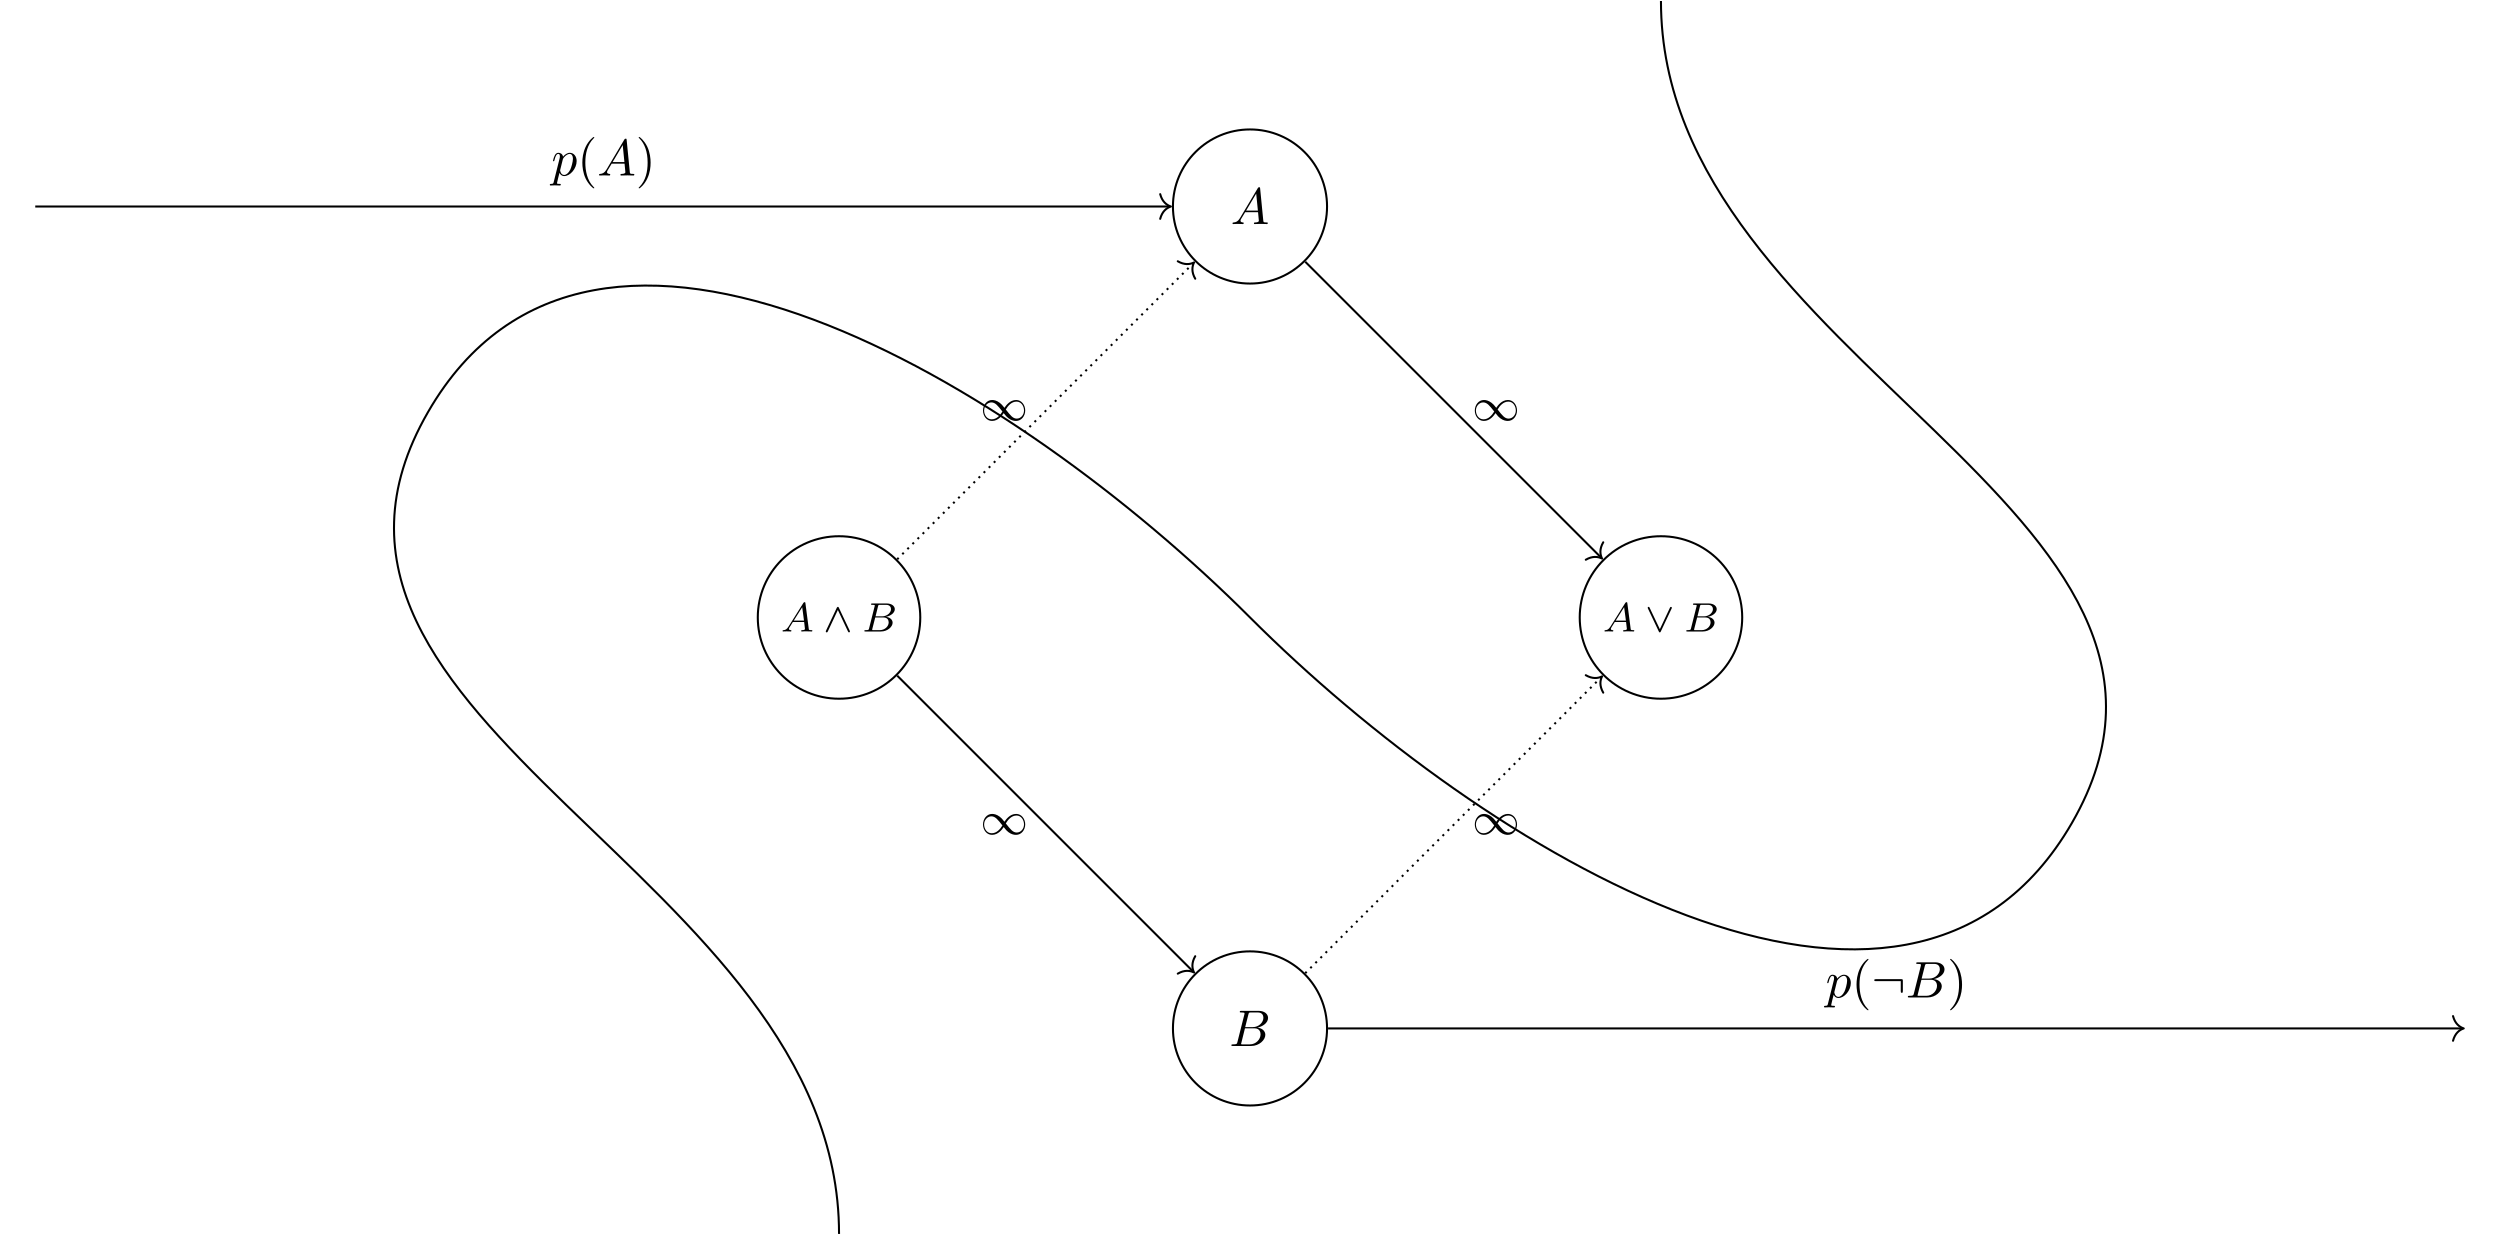
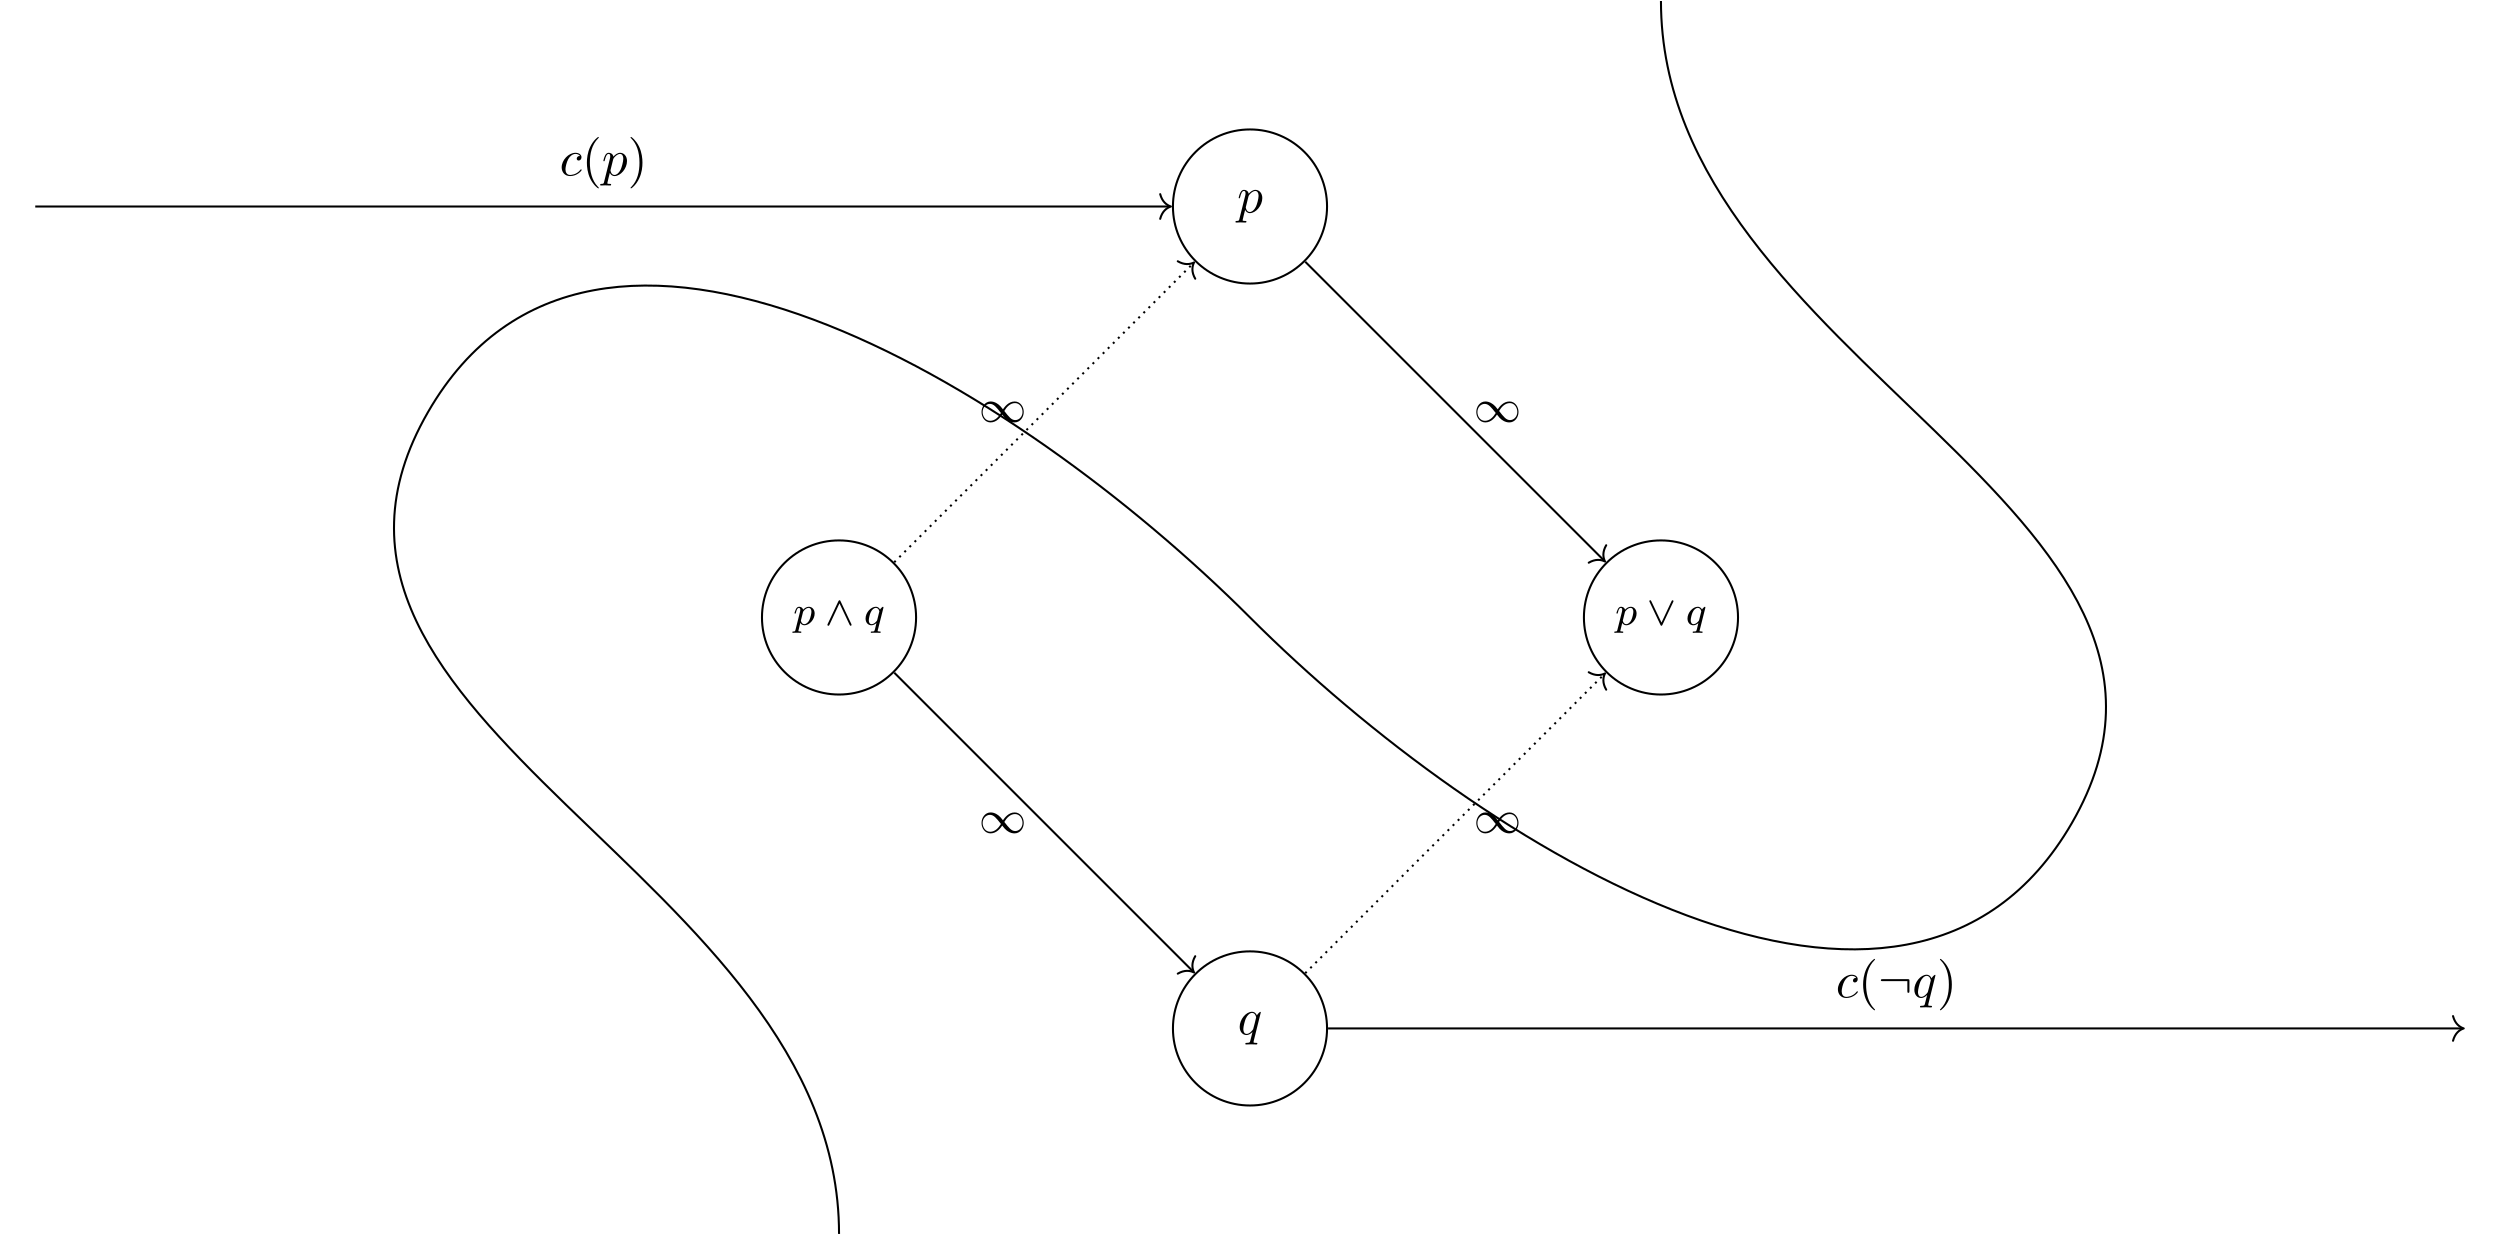
<svg xmlns="http://www.w3.org/2000/svg" xmlns:xlink="http://www.w3.org/1999/xlink" width="484.848pt" height="239.502pt" viewBox="0 0 484.848 239.502" version="1.1">
  <defs>
    <g>
      <symbol overflow="visible" id="glyph0-0">
        <path style="stroke:none;" d="" />
      </symbol>
      <symbol overflow="visible" id="glyph0-1">
-         <path style="stroke:none;" d="M 1.781 -1.141 C 1.391 -0.484 1 -0.344 0.562 -0.312 C 0.438 -0.297 0.344 -0.297 0.344 -0.109 C 0.344 -0.047 0.406 0 0.484 0 C 0.75 0 1.062 -0.031 1.328 -0.031 C 1.672 -0.031 2.016 0 2.328 0 C 2.391 0 2.516 0 2.516 -0.188 C 2.516 -0.297 2.438 -0.312 2.359 -0.312 C 2.141 -0.328 1.891 -0.406 1.891 -0.656 C 1.891 -0.781 1.953 -0.891 2.031 -1.031 L 2.797 -2.297 L 5.297 -2.297 C 5.312 -2.094 5.453 -0.734 5.453 -0.641 C 5.453 -0.344 4.938 -0.312 4.734 -0.312 C 4.594 -0.312 4.5 -0.312 4.5 -0.109 C 4.5 0 4.609 0 4.641 0 C 5.047 0 5.469 -0.031 5.875 -0.031 C 6.125 -0.031 6.766 0 7.016 0 C 7.062 0 7.188 0 7.188 -0.203 C 7.188 -0.312 7.094 -0.312 6.953 -0.312 C 6.344 -0.312 6.344 -0.375 6.312 -0.672 L 5.703 -6.891 C 5.688 -7.094 5.688 -7.141 5.516 -7.141 C 5.359 -7.141 5.312 -7.062 5.25 -6.969 Z M 2.984 -2.609 L 4.938 -5.906 L 5.266 -2.609 Z M 2.984 -2.609 " />
+         <path style="stroke:none;" d="M 0.453 1.219 C 0.375 1.562 0.344 1.625 -0.094 1.625 C -0.203 1.625 -0.312 1.625 -0.312 1.812 C -0.312 1.891 -0.266 1.938 -0.188 1.938 C 0.078 1.938 0.375 1.906 0.641 1.906 C 0.984 1.906 1.312 1.938 1.641 1.938 C 1.688 1.938 1.812 1.938 1.812 1.734 C 1.812 1.625 1.719 1.625 1.578 1.625 C 1.078 1.625 1.078 1.562 1.078 1.469 C 1.078 1.344 1.5 -0.281 1.562 -0.531 C 1.688 -0.234 1.969 0.109 2.484 0.109 C 3.641 0.109 4.891 -1.344 4.891 -2.812 C 4.891 -3.75 4.312 -4.406 3.562 -4.406 C 3.062 -4.406 2.578 -4.047 2.25 -3.656 C 2.156 -4.203 1.719 -4.406 1.359 -4.406 C 0.891 -4.406 0.703 -4.016 0.625 -3.844 C 0.438 -3.5 0.312 -2.906 0.312 -2.875 C 0.312 -2.766 0.406 -2.766 0.422 -2.766 C 0.531 -2.766 0.531 -2.781 0.594 -3 C 0.766 -3.703 0.969 -4.188 1.328 -4.188 C 1.5 -4.188 1.641 -4.109 1.641 -3.734 C 1.641 -3.5 1.609 -3.391 1.562 -3.219 Z M 2.203 -3.109 C 2.266 -3.375 2.547 -3.656 2.719 -3.812 C 3.078 -4.109 3.359 -4.188 3.531 -4.188 C 3.922 -4.188 4.172 -3.844 4.172 -3.25 C 4.172 -2.656 3.844 -1.516 3.656 -1.141 C 3.312 -0.438 2.844 -0.109 2.469 -0.109 C 1.812 -0.109 1.688 -0.938 1.688 -1 C 1.688 -1.016 1.688 -1.031 1.719 -1.156 Z M 2.203 -3.109 " />
      </symbol>
      <symbol overflow="visible" id="glyph0-2">
-         <path style="stroke:none;" d="M 1.594 -0.781 C 1.5 -0.391 1.469 -0.312 0.688 -0.312 C 0.516 -0.312 0.422 -0.312 0.422 -0.109 C 0.422 0 0.516 0 0.688 0 L 4.25 0 C 5.828 0 7 -1.172 7 -2.156 C 7 -2.875 6.422 -3.453 5.453 -3.562 C 6.484 -3.75 7.531 -4.484 7.531 -5.438 C 7.531 -6.172 6.875 -6.812 5.688 -6.812 L 2.328 -6.812 C 2.141 -6.812 2.047 -6.812 2.047 -6.609 C 2.047 -6.5 2.141 -6.5 2.328 -6.5 C 2.344 -6.5 2.531 -6.5 2.703 -6.484 C 2.875 -6.453 2.969 -6.453 2.969 -6.312 C 2.969 -6.281 2.953 -6.25 2.938 -6.125 Z M 3.094 -3.656 L 3.719 -6.125 C 3.812 -6.469 3.828 -6.5 4.25 -6.5 L 5.547 -6.5 C 6.422 -6.5 6.625 -5.906 6.625 -5.469 C 6.625 -4.594 5.766 -3.656 4.562 -3.656 Z M 2.656 -0.312 C 2.516 -0.312 2.5 -0.312 2.438 -0.312 C 2.328 -0.328 2.297 -0.344 2.297 -0.422 C 2.297 -0.453 2.297 -0.469 2.359 -0.641 L 3.047 -3.422 L 4.922 -3.422 C 5.875 -3.422 6.078 -2.688 6.078 -2.266 C 6.078 -1.281 5.188 -0.312 4 -0.312 Z M 2.656 -0.312 " />
+         <path style="stroke:none;" d="M 4.5 -4.297 C 4.5 -4.344 4.469 -4.391 4.406 -4.391 C 4.297 -4.391 3.891 -4 3.734 -3.703 C 3.516 -4.25 3.125 -4.406 2.797 -4.406 C 1.625 -4.406 0.406 -2.938 0.406 -1.484 C 0.406 -0.516 0.984 0.109 1.719 0.109 C 2.141 0.109 2.531 -0.125 2.891 -0.484 C 2.797 -0.141 2.469 1.203 2.438 1.297 C 2.359 1.578 2.281 1.609 1.719 1.625 C 1.594 1.625 1.5 1.625 1.5 1.828 C 1.5 1.828 1.5 1.938 1.625 1.938 C 1.938 1.938 2.297 1.906 2.625 1.906 C 2.953 1.906 3.312 1.938 3.656 1.938 C 3.703 1.938 3.828 1.938 3.828 1.734 C 3.828 1.625 3.734 1.625 3.562 1.625 C 3.094 1.625 3.094 1.562 3.094 1.469 C 3.094 1.391 3.109 1.328 3.125 1.25 Z M 1.75 -0.109 C 1.141 -0.109 1.109 -0.875 1.109 -1.047 C 1.109 -1.531 1.391 -2.609 1.562 -3.031 C 1.875 -3.766 2.391 -4.188 2.797 -4.188 C 3.453 -4.188 3.594 -3.375 3.594 -3.312 C 3.594 -3.25 3.047 -1.062 3.016 -1.031 C 2.859 -0.75 2.297 -0.109 1.75 -0.109 Z M 1.75 -0.109 " />
      </symbol>
      <symbol overflow="visible" id="glyph0-3">
-         <path style="stroke:none;" d="M 0.453 1.219 C 0.375 1.562 0.344 1.625 -0.094 1.625 C -0.203 1.625 -0.312 1.625 -0.312 1.812 C -0.312 1.891 -0.266 1.938 -0.188 1.938 C 0.078 1.938 0.375 1.906 0.641 1.906 C 0.984 1.906 1.312 1.938 1.641 1.938 C 1.688 1.938 1.812 1.938 1.812 1.734 C 1.812 1.625 1.719 1.625 1.578 1.625 C 1.078 1.625 1.078 1.562 1.078 1.469 C 1.078 1.344 1.5 -0.281 1.562 -0.531 C 1.688 -0.234 1.969 0.109 2.484 0.109 C 3.641 0.109 4.891 -1.344 4.891 -2.812 C 4.891 -3.75 4.312 -4.406 3.562 -4.406 C 3.062 -4.406 2.578 -4.047 2.25 -3.656 C 2.156 -4.203 1.719 -4.406 1.359 -4.406 C 0.891 -4.406 0.703 -4.016 0.625 -3.844 C 0.438 -3.5 0.312 -2.906 0.312 -2.875 C 0.312 -2.766 0.406 -2.766 0.422 -2.766 C 0.531 -2.766 0.531 -2.781 0.594 -3 C 0.766 -3.703 0.969 -4.188 1.328 -4.188 C 1.5 -4.188 1.641 -4.109 1.641 -3.734 C 1.641 -3.5 1.609 -3.391 1.562 -3.219 Z M 2.203 -3.109 C 2.266 -3.375 2.547 -3.656 2.719 -3.812 C 3.078 -4.109 3.359 -4.188 3.531 -4.188 C 3.922 -4.188 4.172 -3.844 4.172 -3.25 C 4.172 -2.656 3.844 -1.516 3.656 -1.141 C 3.312 -0.438 2.844 -0.109 2.469 -0.109 C 1.812 -0.109 1.688 -0.938 1.688 -1 C 1.688 -1.016 1.688 -1.031 1.719 -1.156 Z M 2.203 -3.109 " />
+         <path style="stroke:none;" d="M 3.953 -3.781 C 3.781 -3.781 3.656 -3.781 3.516 -3.656 C 3.344 -3.5 3.328 -3.328 3.328 -3.266 C 3.328 -3.016 3.516 -2.906 3.703 -2.906 C 3.984 -2.906 4.25 -3.156 4.25 -3.547 C 4.25 -4.031 3.781 -4.406 3.078 -4.406 C 1.734 -4.406 0.406 -2.984 0.406 -1.578 C 0.406 -0.672 0.984 0.109 2.031 0.109 C 3.453 0.109 4.281 -0.953 4.281 -1.062 C 4.281 -1.125 4.234 -1.203 4.172 -1.203 C 4.109 -1.203 4.094 -1.172 4.031 -1.094 C 3.25 -0.109 2.156 -0.109 2.047 -0.109 C 1.422 -0.109 1.141 -0.594 1.141 -1.203 C 1.141 -1.609 1.344 -2.578 1.688 -3.188 C 2 -3.766 2.547 -4.188 3.094 -4.188 C 3.422 -4.188 3.812 -4.062 3.953 -3.781 Z M 3.953 -3.781 " />
      </symbol>
      <symbol overflow="visible" id="glyph1-0">
        <path style="stroke:none;" d="" />
      </symbol>
      <symbol overflow="visible" id="glyph1-1">
-         <path style="stroke:none;" d="M 1.469 -0.953 C 1.109 -0.359 0.781 -0.281 0.5 -0.266 C 0.422 -0.25 0.312 -0.25 0.312 -0.109 C 0.312 -0.094 0.328 0 0.438 0 C 0.5 0 0.547 -0.031 1.109 -0.031 C 1.656 -0.031 1.828 0 1.875 0 C 1.906 0 2.031 0 2.031 -0.156 C 2.031 -0.25 1.922 -0.266 1.891 -0.266 C 1.719 -0.266 1.547 -0.328 1.547 -0.516 C 1.547 -0.625 1.625 -0.734 1.766 -0.969 L 2.312 -1.844 L 4.5 -1.844 L 4.656 -0.5 C 4.656 -0.375 4.516 -0.266 4.141 -0.266 C 4.031 -0.266 3.922 -0.266 3.922 -0.109 C 3.922 -0.109 3.922 0 4.062 0 C 4.141 0 4.438 -0.016 4.516 -0.031 L 5.016 -0.031 C 5.734 -0.031 5.859 0 5.922 0 C 5.953 0 6.094 0 6.094 -0.156 C 6.094 -0.266 5.984 -0.266 5.859 -0.266 C 5.422 -0.266 5.406 -0.328 5.391 -0.531 L 4.75 -5.453 C 4.734 -5.641 4.719 -5.688 4.594 -5.688 C 4.453 -5.688 4.406 -5.609 4.344 -5.531 Z M 2.484 -2.109 L 4.125 -4.719 L 4.469 -2.109 Z M 2.484 -2.109 " />
+         <path style="stroke:none;" d="M 0.422 0.969 C 0.344 1.219 0.328 1.281 0.016 1.281 C -0.094 1.281 -0.188 1.281 -0.188 1.438 C -0.188 1.5 -0.125 1.547 -0.078 1.547 C 0 1.547 0.031 1.516 0.625 1.516 C 1.188 1.516 1.359 1.547 1.422 1.547 C 1.453 1.547 1.562 1.547 1.562 1.391 C 1.562 1.281 1.453 1.281 1.359 1.281 C 0.984 1.281 0.984 1.234 0.984 1.156 C 0.984 1.109 1.125 0.547 1.359 -0.391 C 1.469 -0.203 1.719 0.078 2.141 0.078 C 3.125 0.078 4.141 -1.047 4.141 -2.203 C 4.141 -3 3.641 -3.516 3 -3.516 C 2.516 -3.516 2.141 -3.188 1.906 -2.953 C 1.734 -3.516 1.203 -3.516 1.125 -3.516 C 0.844 -3.516 0.641 -3.328 0.516 -3.078 C 0.328 -2.719 0.234 -2.312 0.234 -2.297 C 0.234 -2.219 0.297 -2.188 0.359 -2.188 C 0.469 -2.188 0.469 -2.219 0.531 -2.438 C 0.625 -2.844 0.766 -3.297 1.094 -3.297 C 1.297 -3.297 1.359 -3.109 1.359 -2.922 C 1.359 -2.844 1.328 -2.641 1.312 -2.578 Z M 1.875 -2.453 C 1.922 -2.594 1.922 -2.609 2.047 -2.75 C 2.344 -3.109 2.688 -3.297 2.969 -3.297 C 3.375 -3.297 3.516 -2.906 3.516 -2.547 C 3.516 -2.25 3.344 -1.391 3.109 -0.922 C 2.906 -0.5 2.516 -0.141 2.141 -0.141 C 1.609 -0.141 1.469 -0.766 1.469 -0.828 C 1.469 -0.844 1.484 -0.922 1.5 -0.953 Z M 1.875 -2.453 " />
      </symbol>
      <symbol overflow="visible" id="glyph1-2">
-         <path style="stroke:none;" d="M 1.344 -0.625 C 1.281 -0.328 1.266 -0.266 0.672 -0.266 C 0.516 -0.266 0.422 -0.266 0.422 -0.109 C 0.422 0 0.531 0 0.656 0 L 3.625 0 C 4.938 0 5.906 -0.938 5.906 -1.703 C 5.906 -2.281 5.406 -2.75 4.609 -2.844 C 5.531 -3.016 6.328 -3.625 6.328 -4.328 C 6.328 -4.922 5.75 -5.438 4.75 -5.438 L 1.969 -5.438 C 1.828 -5.438 1.719 -5.438 1.719 -5.297 C 1.719 -5.172 1.812 -5.172 1.953 -5.172 C 2.219 -5.172 2.453 -5.172 2.453 -5.047 C 2.453 -5.016 2.438 -5.016 2.422 -4.906 Z M 2.594 -2.938 L 3.078 -4.891 C 3.141 -5.156 3.156 -5.172 3.484 -5.172 L 4.625 -5.172 C 5.406 -5.172 5.594 -4.672 5.594 -4.344 C 5.594 -3.672 4.859 -2.938 3.844 -2.938 Z M 2.047 -0.266 C 1.969 -0.281 1.938 -0.281 1.938 -0.328 C 1.938 -0.391 1.953 -0.469 1.969 -0.516 L 2.531 -2.719 L 4.156 -2.719 C 4.891 -2.719 5.141 -2.219 5.141 -1.766 C 5.141 -0.984 4.375 -0.266 3.422 -0.266 Z M 2.047 -0.266 " />
+         <path style="stroke:none;" d="M 3.797 -3.281 C 3.797 -3.312 3.812 -3.359 3.812 -3.406 C 3.812 -3.453 3.781 -3.516 3.703 -3.516 C 3.609 -3.516 3.281 -3.203 3.156 -2.984 C 3.062 -3.156 2.828 -3.516 2.328 -3.516 C 1.391 -3.516 0.344 -2.406 0.344 -1.234 C 0.344 -0.391 0.875 0.078 1.484 0.078 C 1.891 0.078 2.219 -0.156 2.453 -0.359 C 2.453 -0.328 2.203 0.672 2.172 0.812 C 2.047 1.266 2.047 1.281 1.547 1.281 C 1.453 1.281 1.344 1.281 1.344 1.438 C 1.344 1.484 1.391 1.547 1.469 1.547 C 1.562 1.547 1.75 1.531 1.859 1.516 L 2.281 1.516 C 2.922 1.516 3.062 1.547 3.125 1.547 C 3.156 1.547 3.281 1.547 3.281 1.391 C 3.281 1.281 3.156 1.281 3.062 1.281 C 2.688 1.281 2.688 1.234 2.688 1.156 C 2.688 1.156 2.688 1.109 2.719 1 Z M 2.609 -0.984 C 2.578 -0.875 2.578 -0.844 2.453 -0.688 C 2.031 -0.203 1.688 -0.141 1.516 -0.141 C 1.141 -0.141 0.969 -0.484 0.969 -0.891 C 0.969 -1.266 1.172 -2.125 1.359 -2.469 C 1.578 -2.953 1.969 -3.297 2.344 -3.297 C 2.875 -3.297 3.016 -2.672 3.016 -2.609 C 3.016 -2.578 3 -2.531 2.984 -2.484 Z M 2.609 -0.984 " />
      </symbol>
      <symbol overflow="visible" id="glyph2-0">
        <path style="stroke:none;" d="" />
      </symbol>
      <symbol overflow="visible" id="glyph2-1">
        <path style="stroke:none;" d="M 3.016 -4.594 C 2.969 -4.703 2.938 -4.781 2.812 -4.781 C 2.75 -4.781 2.688 -4.75 2.609 -4.609 L 0.516 -0.172 C 0.469 -0.078 0.469 -0.062 0.469 -0.016 C 0.469 0.094 0.547 0.172 0.656 0.172 C 0.75 0.172 0.812 0.109 0.859 0 L 2.812 -4.172 L 4.766 -0.031 C 4.844 0.094 4.875 0.172 4.984 0.172 C 5.078 0.172 5.156 0.094 5.156 -0.016 C 5.156 -0.062 5.156 -0.078 5.109 -0.172 Z M 3.016 -4.594 " />
      </symbol>
      <symbol overflow="visible" id="glyph2-2">
        <path style="stroke:none;" d="M 5.109 -4.453 C 5.156 -4.547 5.156 -4.547 5.156 -4.594 C 5.156 -4.703 5.078 -4.781 4.984 -4.781 C 4.891 -4.781 4.828 -4.719 4.781 -4.609 L 2.828 -0.453 L 0.859 -4.578 C 0.797 -4.703 0.766 -4.781 0.656 -4.781 C 0.547 -4.781 0.469 -4.703 0.469 -4.594 C 0.469 -4.547 0.469 -4.547 0.516 -4.453 L 2.609 -0.031 C 2.672 0.094 2.703 0.172 2.828 0.172 C 2.891 0.172 2.953 0.141 3.016 -0.016 Z M 5.109 -4.453 " />
      </symbol>
      <symbol overflow="visible" id="glyph3-0">
        <path style="stroke:none;" d="" />
      </symbol>
      <symbol overflow="visible" id="glyph3-1">
        <path style="stroke:none;" d="M 4.672 -2.453 C 4.25 -2.984 4.094 -3.172 3.766 -3.422 C 3.156 -3.891 2.625 -3.969 2.281 -3.969 C 1.234 -3.969 0.516 -2.984 0.516 -1.922 C 0.516 -0.891 1.203 0.094 2.266 0.094 C 3.469 0.094 4.219 -0.953 4.531 -1.422 C 4.953 -0.875 5.109 -0.688 5.438 -0.438 C 6.047 0.031 6.594 0.094 6.922 0.094 C 7.984 0.094 8.703 -0.875 8.703 -1.938 C 8.703 -2.969 8.016 -3.969 6.953 -3.969 C 5.734 -3.969 4.984 -2.906 4.672 -2.453 Z M 4.938 -2.125 C 5.344 -2.828 6.047 -3.656 7.016 -3.656 C 7.953 -3.656 8.469 -2.75 8.469 -1.938 C 8.469 -1.031 7.812 -0.359 7.062 -0.359 C 6.312 -0.359 5.844 -0.969 4.938 -2.125 Z M 4.281 -1.734 C 3.859 -1.031 3.172 -0.219 2.203 -0.219 C 1.25 -0.219 0.734 -1.109 0.734 -1.922 C 0.734 -2.828 1.406 -3.5 2.141 -3.5 C 2.891 -3.5 3.375 -2.891 4.281 -1.734 Z M 4.281 -1.734 " />
      </symbol>
      <symbol overflow="visible" id="glyph4-0">
        <path style="stroke:none;" d="" />
      </symbol>
      <symbol overflow="visible" id="glyph4-1">
        <path style="stroke:none;" d="M 3.297 2.391 C 3.297 2.359 3.297 2.344 3.125 2.172 C 1.891 0.922 1.562 -0.969 1.562 -2.5 C 1.562 -4.234 1.938 -5.969 3.172 -7.203 C 3.297 -7.328 3.297 -7.344 3.297 -7.375 C 3.297 -7.453 3.266 -7.484 3.203 -7.484 C 3.094 -7.484 2.203 -6.797 1.609 -5.531 C 1.109 -4.438 0.984 -3.328 0.984 -2.5 C 0.984 -1.719 1.094 -0.516 1.641 0.625 C 2.25 1.844 3.094 2.5 3.203 2.5 C 3.266 2.5 3.297 2.469 3.297 2.391 Z M 3.297 2.391 " />
      </symbol>
      <symbol overflow="visible" id="glyph4-2">
        <path style="stroke:none;" d="M 2.875 -2.5 C 2.875 -3.266 2.766 -4.469 2.219 -5.609 C 1.625 -6.828 0.766 -7.484 0.672 -7.484 C 0.609 -7.484 0.562 -7.438 0.562 -7.375 C 0.562 -7.344 0.562 -7.328 0.75 -7.141 C 1.734 -6.156 2.297 -4.578 2.297 -2.5 C 2.297 -0.781 1.938 0.969 0.703 2.219 C 0.562 2.344 0.562 2.359 0.562 2.391 C 0.562 2.453 0.609 2.5 0.672 2.5 C 0.766 2.5 1.672 1.812 2.25 0.547 C 2.766 -0.547 2.875 -1.656 2.875 -2.5 Z M 2.875 -2.5 " />
      </symbol>
      <symbol overflow="visible" id="glyph5-0">
        <path style="stroke:none;" d="" />
      </symbol>
      <symbol overflow="visible" id="glyph5-1">
        <path style="stroke:none;" d="M 6.094 -3.188 C 6.094 -3.516 6.062 -3.547 5.734 -3.547 L 0.891 -3.547 C 0.734 -3.547 0.547 -3.547 0.547 -3.344 C 0.547 -3.156 0.734 -3.156 0.891 -3.156 L 5.688 -3.156 L 5.688 -1.25 C 5.688 -1.062 5.688 -0.891 5.891 -0.891 C 6.094 -0.891 6.094 -1.062 6.094 -1.25 Z M 6.094 -3.188 " />
      </symbol>
    </g>
    <clipPath id="clip1">
      <path d="M 70 0 L 415 0 L 415 239.504 L 70 239.504 Z M 70 0 " />
    </clipPath>
  </defs>
  <g id="surface1">
    <path style="fill-rule:nonzero;fill:rgb(100%,100%,100%);fill-opacity:1;stroke-width:0.399;stroke-linecap:butt;stroke-linejoin:miter;stroke:rgb(0%,0%,0%);stroke-opacity:1;stroke-miterlimit:10;" d="M 14.943 79.7 C 14.943 87.954 8.252 94.646 0.002 94.646 C -8.252 94.646 -14.944 87.954 -14.944 79.7 C -14.944 71.45 -8.252 64.759 0.002 64.759 C 8.252 64.759 14.943 71.45 14.943 79.7 Z M 14.943 79.7 " transform="matrix(1,0,0,-1,242.424,119.751)" />
    <g style="fill:rgb(0%,0%,0%);fill-opacity:1;">
-       <use xlink:href="#glyph0-1" x="238.688" y="43.454" />
+       <use xlink:href="#glyph0-1" x="239.918" y="41.226" />
    </g>
    <path style="fill-rule:nonzero;fill:rgb(100%,100%,100%);fill-opacity:1;stroke-width:0.399;stroke-linecap:butt;stroke-linejoin:miter;stroke:rgb(0%,0%,0%);stroke-opacity:1;stroke-miterlimit:10;" d="M 14.943 -79.702 C 14.943 -71.448 8.252 -64.757 0.002 -64.757 C -8.252 -64.757 -14.944 -71.448 -14.944 -79.702 C -14.944 -87.956 -8.252 -94.647 0.002 -94.647 C 8.252 -94.647 14.943 -87.956 14.943 -79.702 Z M 14.943 -79.702 " transform="matrix(1,0,0,-1,242.424,119.751)" />
    <g style="fill:rgb(0%,0%,0%);fill-opacity:1;">
-       <use xlink:href="#glyph0-2" x="238.396" y="202.856" />
+       <use xlink:href="#glyph0-2" x="240.021" y="200.628" />
    </g>
-     <path style="fill-rule:nonzero;fill:rgb(100%,100%,100%);fill-opacity:1;stroke-width:0.399;stroke-linecap:butt;stroke-linejoin:miter;stroke:rgb(0%,0%,0%);stroke-opacity:1;stroke-miterlimit:10;" d="M -63.947 0.001 C -63.947 8.7 -70.998 15.755 -79.701 15.755 C -88.404 15.755 -95.459 8.7 -95.459 0.001 C -95.459 -8.702 -88.404 -15.757 -79.701 -15.757 C -70.998 -15.757 -63.947 -8.702 -63.947 0.001 Z M -63.947 0.001 " transform="matrix(1,0,0,-1,242.424,119.751)" />
+     <path style="fill-rule:nonzero;fill:rgb(100%,100%,100%);fill-opacity:1;stroke-width:0.399;stroke-linecap:butt;stroke-linejoin:miter;stroke:rgb(0%,0%,0%);stroke-opacity:1;stroke-miterlimit:10;" d="M -64.76 0.001 C -64.76 8.255 -71.447 14.942 -79.701 14.942 C -87.955 14.942 -94.647 8.255 -94.647 0.001 C -94.647 -8.253 -87.955 -14.944 -79.701 -14.944 C -71.447 -14.944 -64.76 -8.253 -64.76 0.001 Z M -64.76 0.001 " transform="matrix(1,0,0,-1,242.424,119.751)" />
    <g style="fill:rgb(0%,0%,0%);fill-opacity:1;">
-       <use xlink:href="#glyph1-1" x="151.457" y="122.474" />
+       <use xlink:href="#glyph1-1" x="153.853" y="121.19" />
    </g>
    <g style="fill:rgb(0%,0%,0%);fill-opacity:1;">
-       <use xlink:href="#glyph2-1" x="159.681" y="122.474" />
+       <use xlink:href="#glyph2-1" x="159.998" y="121.19" />
    </g>
    <g style="fill:rgb(0%,0%,0%);fill-opacity:1;">
-       <use xlink:href="#glyph1-2" x="167.209" y="122.474" />
+       <use xlink:href="#glyph1-2" x="167.525" y="121.19" />
    </g>
-     <path style="fill-rule:nonzero;fill:rgb(100%,100%,100%);fill-opacity:1;stroke-width:0.399;stroke-linecap:butt;stroke-linejoin:miter;stroke:rgb(0%,0%,0%);stroke-opacity:1;stroke-miterlimit:10;" d="M 95.459 0.001 C 95.459 8.7 88.404 15.755 79.701 15.755 C 71.002 15.755 63.947 8.7 63.947 0.001 C 63.947 -8.702 71.002 -15.757 79.701 -15.757 C 88.404 -15.757 95.459 -8.702 95.459 0.001 Z M 95.459 0.001 " transform="matrix(1,0,0,-1,242.424,119.751)" />
+     <path style="fill-rule:nonzero;fill:rgb(100%,100%,100%);fill-opacity:1;stroke-width:0.399;stroke-linecap:butt;stroke-linejoin:miter;stroke:rgb(0%,0%,0%);stroke-opacity:1;stroke-miterlimit:10;" d="M 94.646 0.001 C 94.646 8.255 87.955 14.942 79.701 14.942 C 71.447 14.942 64.76 8.255 64.76 0.001 C 64.76 -8.253 71.447 -14.944 79.701 -14.944 C 87.955 -14.944 94.646 -8.253 94.646 0.001 Z M 94.646 0.001 " transform="matrix(1,0,0,-1,242.424,119.751)" />
    <g style="fill:rgb(0%,0%,0%);fill-opacity:1;">
-       <use xlink:href="#glyph1-1" x="310.859" y="122.474" />
+       <use xlink:href="#glyph1-1" x="313.256" y="121.19" />
    </g>
    <g style="fill:rgb(0%,0%,0%);fill-opacity:1;">
-       <use xlink:href="#glyph2-2" x="319.084" y="122.474" />
+       <use xlink:href="#glyph2-2" x="319.4" y="121.19" />
    </g>
    <g style="fill:rgb(0%,0%,0%);fill-opacity:1;">
-       <use xlink:href="#glyph1-2" x="326.611" y="122.474" />
+       <use xlink:href="#glyph1-2" x="326.928" y="121.19" />
    </g>
-     <path style="fill:none;stroke-width:0.399;stroke-linecap:butt;stroke-linejoin:miter;stroke:rgb(0%,0%,0%);stroke-opacity:1;stroke-dasharray:0.399,0.996;stroke-miterlimit:10;" d="M -68.42 11.282 L -10.99 68.712 " transform="matrix(1,0,0,-1,242.424,119.751)" />
+     <path style="fill:none;stroke-width:0.399;stroke-linecap:butt;stroke-linejoin:miter;stroke:rgb(0%,0%,0%);stroke-opacity:1;stroke-dasharray:0.399,0.996;stroke-miterlimit:10;" d="M -68.994 10.708 L -10.99 68.712 " transform="matrix(1,0,0,-1,242.424,119.751)" />
    <path style="fill:none;stroke-width:0.399;stroke-linecap:round;stroke-linejoin:round;stroke:rgb(0%,0%,0%);stroke-opacity:1;stroke-miterlimit:10;" d="M -2.073 2.392 C -1.692 0.956 -0.849 0.279 -0.001 0 C -0.849 -0.279 -1.694 -0.958 -2.073 -2.392 " transform="matrix(0.70709,-0.7071,-0.7071,-0.70709,231.5751,50.89776)" />
    <g style="fill:rgb(0%,0%,0%);fill-opacity:1;">
-       <use xlink:href="#glyph3-1" x="190.126" y="81.544" />
+       <use xlink:href="#glyph3-1" x="189.839" y="81.831" />
    </g>
-     <path style="fill:none;stroke-width:0.399;stroke-linecap:butt;stroke-linejoin:miter;stroke:rgb(0%,0%,0%);stroke-opacity:1;stroke-miterlimit:10;" d="M -68.42 -11.284 L -10.99 -68.714 " transform="matrix(1,0,0,-1,242.424,119.751)" />
+     <path style="fill:none;stroke-width:0.399;stroke-linecap:butt;stroke-linejoin:miter;stroke:rgb(0%,0%,0%);stroke-opacity:1;stroke-miterlimit:10;" d="M -68.994 -10.71 L -10.99 -68.714 " transform="matrix(1,0,0,-1,242.424,119.751)" />
    <path style="fill:none;stroke-width:0.399;stroke-linecap:round;stroke-linejoin:round;stroke:rgb(0%,0%,0%);stroke-opacity:1;stroke-miterlimit:10;" d="M -2.071 2.391 C -1.693 0.957 -0.851 0.28 0 -0.001 C -0.851 -0.278 -1.693 -0.954 -2.074 -2.391 " transform="matrix(0.70709,0.7071,0.7071,-0.70709,231.5751,188.6042)" />
    <g style="fill:rgb(0%,0%,0%);fill-opacity:1;">
-       <use xlink:href="#glyph3-1" x="190.126" y="161.819" />
+       <use xlink:href="#glyph3-1" x="189.839" y="161.532" />
    </g>
-     <path style="fill:none;stroke-width:0.399;stroke-linecap:butt;stroke-linejoin:miter;stroke:rgb(0%,0%,0%);stroke-opacity:1;stroke-miterlimit:10;" d="M 10.709 68.993 L 68.138 11.563 " transform="matrix(1,0,0,-1,242.424,119.751)" />
-     <path style="fill:none;stroke-width:0.399;stroke-linecap:round;stroke-linejoin:round;stroke:rgb(0%,0%,0%);stroke-opacity:1;stroke-miterlimit:10;" d="M -2.071 2.392 C -1.693 0.958 -0.848 0.279 0 -0 C -0.848 -0.279 -1.696 -0.956 -2.071 -2.392 " transform="matrix(0.7071,0.7071,0.7071,-0.7071,310.703,108.3278)" />
+     <path style="fill:none;stroke-width:0.399;stroke-linecap:butt;stroke-linejoin:miter;stroke:rgb(0%,0%,0%);stroke-opacity:1;stroke-miterlimit:10;" d="M 10.709 68.993 L 68.713 10.989 " transform="matrix(1,0,0,-1,242.424,119.751)" />
+     <path style="fill:none;stroke-width:0.399;stroke-linecap:round;stroke-linejoin:round;stroke:rgb(0%,0%,0%);stroke-opacity:1;stroke-miterlimit:10;" d="M -2.071 2.392 C -1.693 0.958 -0.848 0.279 0 -0 C -0.848 -0.279 -1.696 -0.956 -2.071 -2.392 " transform="matrix(0.70709,0.7071,0.7071,-0.70709,311.2772,108.9021)" />
    <g style="fill:rgb(0%,0%,0%);fill-opacity:1;">
-       <use xlink:href="#glyph3-1" x="285.507" y="81.544" />
+       <use xlink:href="#glyph3-1" x="285.795" y="81.831" />
    </g>
-     <path style="fill:none;stroke-width:0.399;stroke-linecap:butt;stroke-linejoin:miter;stroke:rgb(0%,0%,0%);stroke-opacity:1;stroke-dasharray:0.399,0.996;stroke-miterlimit:10;" d="M 10.709 -68.995 L 68.138 -11.565 " transform="matrix(1,0,0,-1,242.424,119.751)" />
-     <path style="fill:none;stroke-width:0.399;stroke-linecap:round;stroke-linejoin:round;stroke:rgb(0%,0%,0%);stroke-opacity:1;stroke-miterlimit:10;" d="M -2.073 2.391 C -1.694 0.957 -0.849 0.278 -0.001 -0.001 C -0.849 -0.28 -1.691 -0.957 -2.073 -2.393 " transform="matrix(0.7071,-0.7071,-0.7071,-0.7071,310.703,131.1742)" />
+     <path style="fill:none;stroke-width:0.399;stroke-linecap:butt;stroke-linejoin:miter;stroke:rgb(0%,0%,0%);stroke-opacity:1;stroke-dasharray:0.399,0.996;stroke-miterlimit:10;" d="M 10.709 -68.995 L 68.713 -10.991 " transform="matrix(1,0,0,-1,242.424,119.751)" />
+     <path style="fill:none;stroke-width:0.399;stroke-linecap:round;stroke-linejoin:round;stroke:rgb(0%,0%,0%);stroke-opacity:1;stroke-miterlimit:10;" d="M -2.073 2.391 C -1.694 0.957 -0.849 0.278 -0.001 -0.001 C -0.849 -0.28 -1.692 -0.957 -2.07 -2.391 " transform="matrix(0.70709,-0.7071,-0.7071,-0.70709,311.2772,130.5999)" />
    <g style="fill:rgb(0%,0%,0%);fill-opacity:1;">
-       <use xlink:href="#glyph3-1" x="285.507" y="161.819" />
+       <use xlink:href="#glyph3-1" x="285.795" y="161.532" />
    </g>
    <path style="fill:none;stroke-width:0.399;stroke-linecap:butt;stroke-linejoin:miter;stroke:rgb(0%,0%,0%);stroke-opacity:1;stroke-miterlimit:10;" d="M -235.588 79.7 L -15.541 79.7 " transform="matrix(1,0,0,-1,242.424,119.751)" />
    <path style="fill:none;stroke-width:0.399;stroke-linecap:round;stroke-linejoin:round;stroke:rgb(0%,0%,0%);stroke-opacity:1;stroke-miterlimit:10;" d="M -2.074 2.393 C -1.695 0.955 -0.851 0.279 0.001 -0.002 C -0.851 -0.279 -1.695 -0.955 -2.074 -2.393 " transform="matrix(1,0,0,-1,227.0813,40.04885)" />
    <g style="fill:rgb(0%,0%,0%);fill-opacity:1;">
-       <use xlink:href="#glyph0-3" x="106.944" y="34.039" />
+       <use xlink:href="#glyph0-3" x="108.524" y="34.039" />
    </g>
    <g style="fill:rgb(0%,0%,0%);fill-opacity:1;">
-       <use xlink:href="#glyph4-1" x="111.956" y="34.039" />
+       <use xlink:href="#glyph4-1" x="112.836" y="34.039" />
    </g>
    <g style="fill:rgb(0%,0%,0%);fill-opacity:1;">
-       <use xlink:href="#glyph0-1" x="115.831" y="34.039" />
+       <use xlink:href="#glyph0-1" x="116.71" y="34.039" />
    </g>
    <g style="fill:rgb(0%,0%,0%);fill-opacity:1;">
-       <use xlink:href="#glyph4-2" x="123.303" y="34.039" />
+       <use xlink:href="#glyph4-2" x="121.722" y="34.039" />
    </g>
    <path style="fill:none;stroke-width:0.399;stroke-linecap:butt;stroke-linejoin:miter;stroke:rgb(0%,0%,0%);stroke-opacity:1;stroke-miterlimit:10;" d="M 15.142 -79.702 L 235.189 -79.702 " transform="matrix(1,0,0,-1,242.424,119.751)" />
    <path style="fill:none;stroke-width:0.399;stroke-linecap:round;stroke-linejoin:round;stroke:rgb(0%,0%,0%);stroke-opacity:1;stroke-miterlimit:10;" d="M -2.073 2.391 C -1.694 0.957 -0.85 0.277 0.001 0 C -0.85 -0.277 -1.694 -0.957 -2.073 -2.391 " transform="matrix(1,0,0,-1,477.8114,199.4531)" />
    <g style="fill:rgb(0%,0%,0%);fill-opacity:1;">
-       <use xlink:href="#glyph0-3" x="354.058" y="193.442" />
+       <use xlink:href="#glyph0-3" x="356.034" y="193.442" />
    </g>
    <g style="fill:rgb(0%,0%,0%);fill-opacity:1;">
-       <use xlink:href="#glyph4-1" x="359.07" y="193.442" />
+       <use xlink:href="#glyph4-1" x="360.345" y="193.442" />
    </g>
    <g style="fill:rgb(0%,0%,0%);fill-opacity:1;">
-       <use xlink:href="#glyph5-1" x="362.944" y="193.442" />
+       <use xlink:href="#glyph5-1" x="364.22" y="193.442" />
    </g>
    <g style="fill:rgb(0%,0%,0%);fill-opacity:1;">
-       <use xlink:href="#glyph0-2" x="369.586" y="193.442" />
+       <use xlink:href="#glyph0-2" x="370.862" y="193.442" />
    </g>
    <g style="fill:rgb(0%,0%,0%);fill-opacity:1;">
-       <use xlink:href="#glyph4-2" x="377.643" y="193.442" />
+       <use xlink:href="#glyph4-2" x="375.666" y="193.442" />
    </g>
    <g clip-path="url(#clip1)" clip-rule="nonzero">
      <path style="fill:none;stroke-width:0.399;stroke-linecap:butt;stroke-linejoin:miter;stroke:rgb(0%,0%,0%);stroke-opacity:1;stroke-miterlimit:10;" d="M 79.701 119.552 C 79.701 49.79 194.287 20.567 159.404 -39.851 C 127.326 -95.417 45.369 -45.37 0.002 0.001 C -45.369 45.368 -127.322 95.415 -159.404 39.853 C -194.287 -20.565 -79.701 -49.788 -79.701 -119.554 " transform="matrix(1,0,0,-1,242.424,119.751)" />
    </g>
  </g>
</svg>
